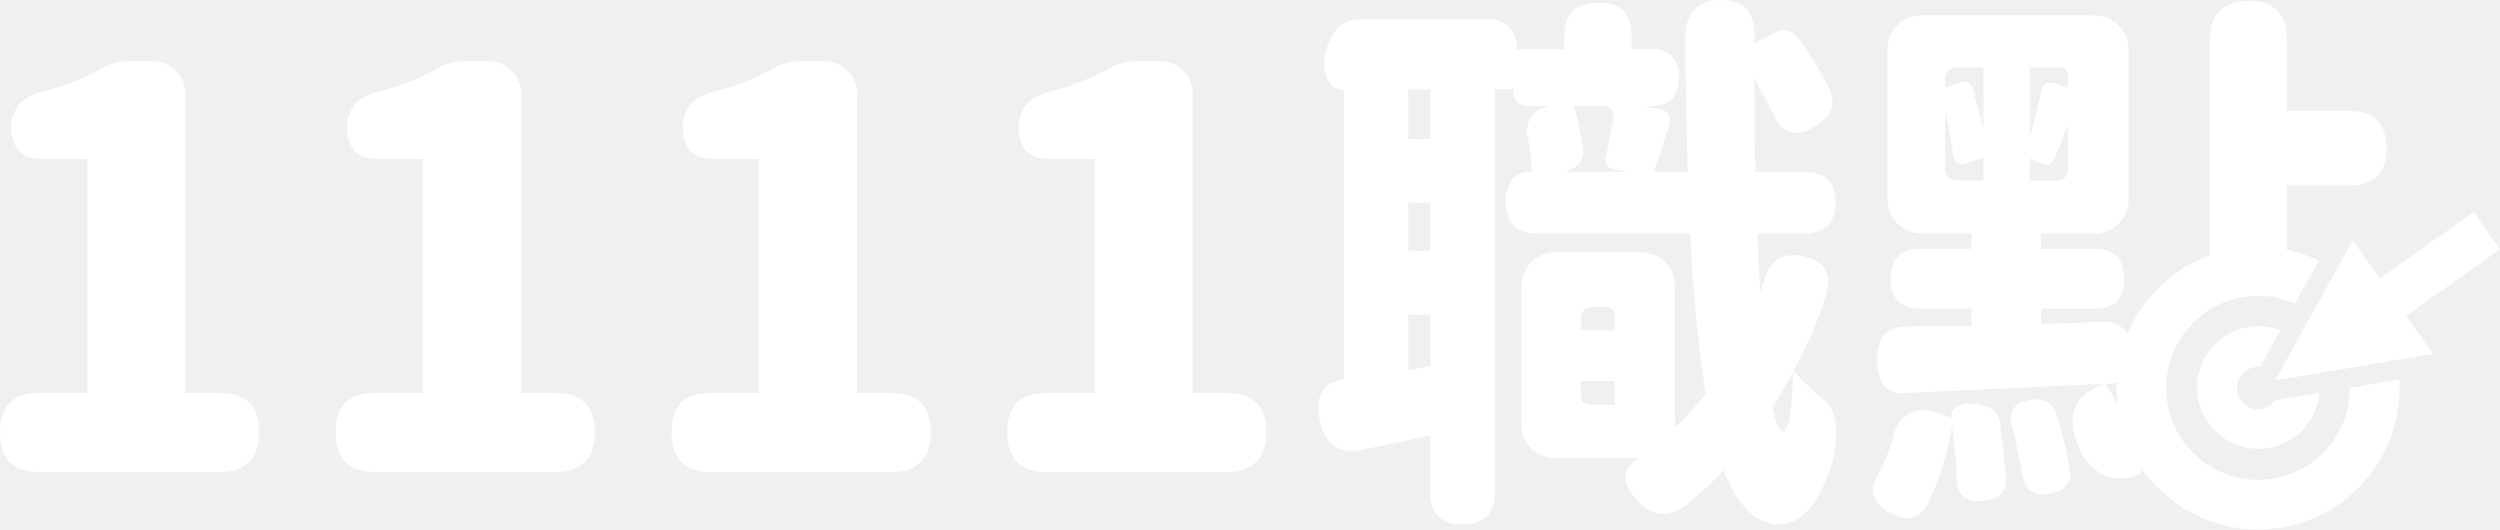
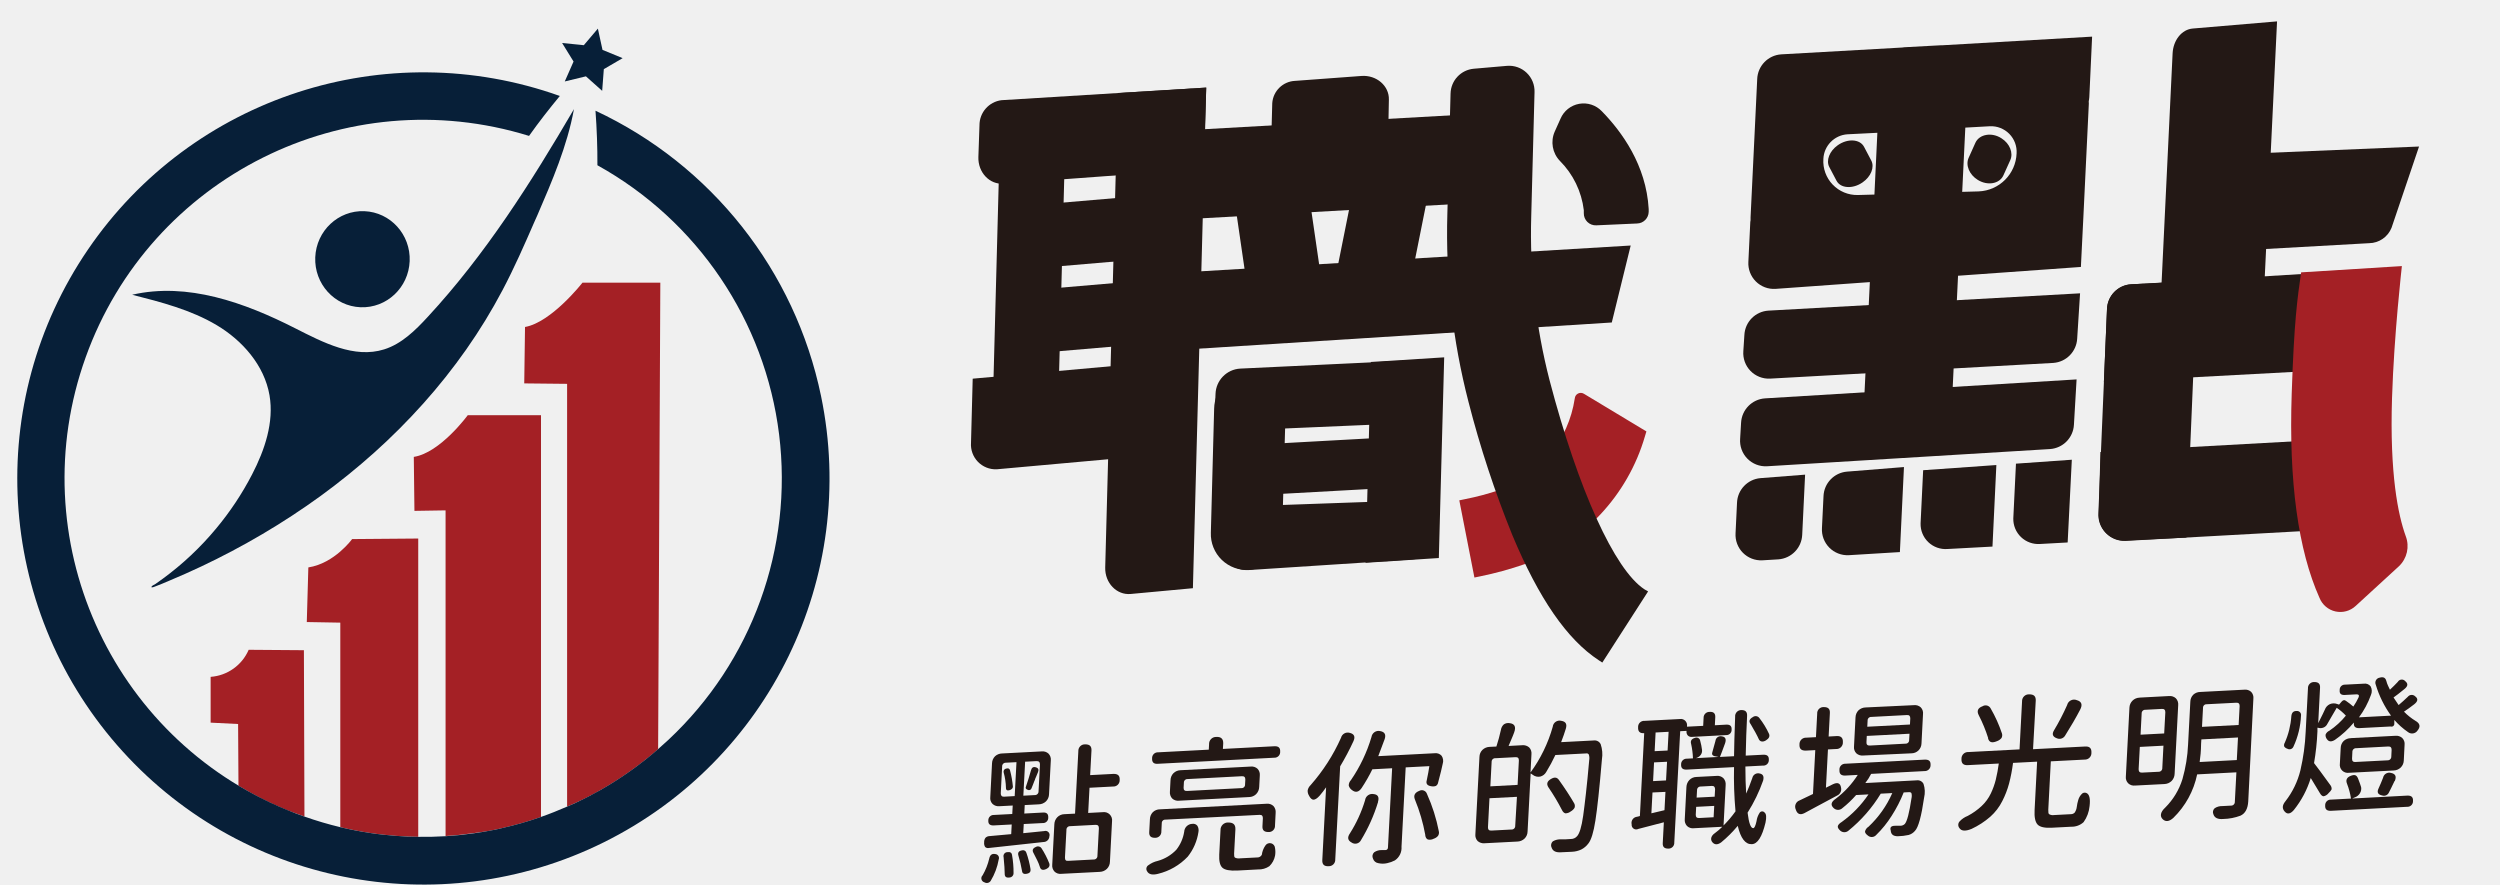
- <svg xmlns="http://www.w3.org/2000/svg" id="圖層_1" data-name="圖層 1" viewBox="0 0 326.15 69.08">
+ <svg xmlns="http://www.w3.org/2000/svg" id="圖層_1" data-name="圖層 1" viewBox="0 0 545.98 193.19">
  <defs>
-     <style>.cls-1{fill:#fff;}</style>
+     <style>.cls-1{fill:#231815;}.cls-2{fill:#a42025;}.cls-3{fill:#071f38;}</style>
  </defs>
-   <path class="cls-1" d="M28.62,61.59H5.2q-5.2,0-5.2-5.2t5.2-5.13h6.19V20.74H5.48c-2.67,0-4-1.4-4-4.22a4.36,4.36,0,0,1,1.09-2.95A4.93,4.93,0,0,1,5.41,12a33.91,33.91,0,0,0,7.74-3A6.38,6.38,0,0,1,16.59,8h3.1a4.23,4.23,0,0,1,4.5,4.5V51.26h4.43q5.21,0,5.2,5.13T28.62,61.59Z" />
-   <path class="cls-1" d="M72.42,61.59H49q-5.2,0-5.21-5.2T49,51.26H55.2V20.74H49.29c-2.67,0-4-1.4-4-4.22a4.36,4.36,0,0,1,1.09-2.95A5,5,0,0,1,49.22,12a34,34,0,0,0,7.73-3A6.44,6.44,0,0,1,60.4,8h3.09a4.23,4.23,0,0,1,4.5,4.5V51.26h4.43q5.2,0,5.2,5.13T72.42,61.59Z" />
-   <path class="cls-1" d="M116.23,61.59H92.81q-5.2,0-5.2-5.2t5.2-5.13H99V20.74H93.09c-2.67,0-4-1.4-4-4.22a4.36,4.36,0,0,1,1.09-2.95A4.93,4.93,0,0,1,93,12a33.91,33.91,0,0,0,7.74-3A6.38,6.38,0,0,1,104.2,8h3.1a4.23,4.23,0,0,1,4.5,4.5V51.26h4.43c3.46,0,5.2,1.71,5.2,5.13S119.69,61.59,116.23,61.59Z" />
-   <path class="cls-1" d="M160,61.59H136.62q-5.2,0-5.21-5.2t5.21-5.13h6.18V20.74h-5.9c-2.67,0-4-1.4-4-4.22A4.36,4.36,0,0,1,134,13.57,5,5,0,0,1,136.83,12a34,34,0,0,0,7.73-3A6.42,6.42,0,0,1,148,8h3.09a4.23,4.23,0,0,1,4.5,4.5V51.26H160q5.21,0,5.2,5.13T160,61.59Z" />
-   <path class="cls-1" d="M177.4,2.53h16.87a3.47,3.47,0,0,1,2.61,1,3.67,3.67,0,0,1,1,2.64V6.4h6.19V4.71c0-2.9,1.47-4.36,4.43-4.36s4.36,1.46,4.36,4.36V6.4h2.46q3.72,0,3.72,3.72t-3.72,3.73h-.85l2.18.42a1.47,1.47,0,0,1,1.09.71,1.87,1.87,0,0,1,0,1.47l-1,3.06c-.45,1.34-.76,2.31-1,2.92h4.43q-.28-11-.28-17.51A5.11,5.11,0,0,1,221,1.3,4.22,4.22,0,0,1,224.37,0q4.63,0,4.5,4.64v1l2.46-1.26a2.43,2.43,0,0,1,3.37.7,48.46,48.46,0,0,1,4,6.61c.85,2,.21,3.56-1.9,4.78q-3.87,2.32-5.41-1.61l-2.53-4.64q0,4.5.14,12.23h6.54q3.93,0,3.93,3.94t-3.93,4.08h-6.26q.06,2.88.35,7.59c.24-.61.42-1.15.56-1.62.75-2.58,2.46-3.58,5.14-3s3.72,2.32,2.88,5.13A54.81,54.81,0,0,1,234,48.38a32.65,32.65,0,0,0,4,3.86q2.46,1.83,1,8.3-2.6,7.88-6.89,7.87-4.57-.06-7.24-7.1A41.33,41.33,0,0,1,220,65.88q-3.66,2.75-6.75-1c-1.74-2-1.57-3.7.49-5.06l.07-.07H203.13a4.37,4.37,0,0,1-4.64-4.64V37.62a4.66,4.66,0,0,1,1.27-3.41,4.47,4.47,0,0,1,3.37-1.3h10.76a4.5,4.5,0,0,1,3.38,1.3,4.69,4.69,0,0,1,1.26,3.41V55.83a59.62,59.62,0,0,0,4-4.43,180.85,180.85,0,0,1-2-20.95H200.39c-2.63,0-3.94-1.46-3.94-4.36a4,4,0,0,1,.85-2.68,3.07,3.07,0,0,1,2.46-1h.14c-.1-1.27-.28-2.74-.56-4.43a3.31,3.31,0,0,1,.35-2.64,3.49,3.49,0,0,1,2.25-1.44l.21-.07h-2.67a1.74,1.74,0,0,1-2-2v-.21h-2.46V64.2q0,4.22-4.22,4.21t-4.22-4.21V56.81l-4.18.88-4.75,1c-3.09.61-5-.82-5.56-4.29q-.69-4.35,3.1-4.85h.14V11.67h-.14a2,2,0,0,1-1.76-.91,3.87,3.87,0,0,1-.63-2.25A7.37,7.37,0,0,1,174,4.29,3.86,3.86,0,0,1,177.4,2.53Zm6.33,9.14v6.47h2.88V11.67Zm0,14.77V32.7h2.88V26.44Zm0,14.62v7.25l2.88-.57V41.06ZM210,17.86c.05-.19.13-.52.25-1s.2-.85.25-1.13a4.52,4.52,0,0,0,0-.91.9.9,0,0,0-.42-.74,2,2,0,0,0-1.09-.25h-3.66a34.21,34.21,0,0,1,1.2,5.7c.14,1.36-.63,2.32-2.32,2.88h8l-1.68-.35a1.19,1.19,0,0,1-.88-.53,1.21,1.21,0,0,1-.18-1A20.74,20.74,0,0,0,210,17.86ZM206.23,43.1h4.43V41.27c0-.84-.45-1.26-1.34-1.26H208c-1.17,0-1.75.56-1.75,1.69Zm4.43,6.61h-4.43v1.83c0,.84.44,1.27,1.33,1.27h3.1Zm21.93,6.61q1.13,0,1.34-7.73-.21.42-2.67,4.57C231.68,55.27,232.13,56.32,232.59,56.32Z" />
-   <path class="cls-1" d="M279.34,59.59s0,0,0,0" />
-   <path class="cls-1" d="M268.38,54.28q-.7-2.53-3.51-2.11-3.24.49-2.32,3.66.7,2.67,1.26,6t3.8,2.53a3.69,3.69,0,0,0,2-1.06A2.83,2.83,0,0,0,270,61.1,53,53,0,0,0,268.38,54.28Z" />
-   <path class="cls-1" d="M259.31,53.12a5.69,5.69,0,0,0-3-.39,2.26,2.26,0,0,0-1.27.57,1.19,1.19,0,0,0-.49,1.05v.14l-2.11-.7a4.21,4.21,0,0,0-3.48.21A4.36,4.36,0,0,0,247,57a27.24,27.24,0,0,1-1.9,4.78c-1.41,2.21-.82,4,1.76,5.28,1.87.93,3.37.61,4.5-1a37.7,37.7,0,0,0,3.3-10.61q.57,4.64.64,7,0,3.3,3.51,2.88a3.59,3.59,0,0,0,2.25-.84,2.77,2.77,0,0,0,.63-2.18q-.06-1.12-.77-7.1A2.49,2.49,0,0,0,259.31,53.12Z" />
-   <path class="cls-1" d="M298.34,24.19h8.22q4.79,0,4.78-4.85t-4.78-4.86h-8.22V5.06q0-4.92-5-4.92c-3.32,0-5,1.64-5,4.92V34h10Z" />
-   <path class="cls-1" d="M274.71,50.13h.14c2.16-.14,3.28-1.38,3.38-3.72a4.55,4.55,0,0,0-1-3.34A3.74,3.74,0,0,0,274.15,42c-.89,0-2.21.09-3.94.14s-3,.09-3.94.14v-2h7q3.85,0,3.86-3.87c0-2.62-1.29-3.94-3.86-3.94h-7v-2H273a4.48,4.48,0,0,0,4.71-4.72v-19a4.6,4.6,0,0,0-1.3-3.41A4.58,4.58,0,0,0,273,2H250.88a4.48,4.48,0,0,0-3.38,1.3,4.7,4.7,0,0,0-1.27,3.41V25.73a4.68,4.68,0,0,0,1.27,3.41,4.49,4.49,0,0,0,3.38,1.31h6.32v2h-6.68c-2.57,0-3.86,1.32-3.86,3.94s1.29,3.87,3.86,3.87h6.68v2.25l-4.29,0c-1.87,0-3.28.06-4.21.11-2.63,0-3.9,1.52-3.8,4.43a5.51,5.51,0,0,0,.88,3.27,3.38,3.38,0,0,0,2.92.95l25.87-1.2-.14.07c-3.84,1.36-4.95,4-3.3,8a7,7,0,0,0,3.3,3.83,5.6,5.6,0,0,0,4.88-.23l0-2.23A41.06,41.06,0,0,0,274.71,50.13ZM264.8,8.79h3.93c.71,0,1.06.38,1.06,1.12v1.55l-1.62-.56c-1.08-.33-1.69,0-1.83.91-.61,2.67-1.12,4.67-1.54,6Zm-6.05,14.76h-3.23c-1.18,0-1.76-.56-1.76-1.68V14.48c.51,2.4.87,4.27,1.05,5.63.1,1.17.71,1.57,1.83,1.19l2.11-.77Zm0-6.6c-.14-.61-.38-1.52-.7-2.71s-.54-2.05-.64-2.57a1.18,1.18,0,0,0-1.75-.84l-1.9.56v-.84a1.55,1.55,0,0,1,1.76-1.76h3.23Zm6.05,3.72,1.61.71a1.1,1.1,0,0,0,1.55-.64,19.34,19.34,0,0,0,1-2.39q.6-1.62.81-2v5.56a1.49,1.49,0,0,1-1.69,1.68h-3.3Z" />
-   <path class="cls-1" d="M306.59,50.6v0a12,12,0,1,1-12-12,11.87,11.87,0,0,1,4.81,1L302.54,34a18.22,18.22,0,0,0-7.94-1.82h0a18.45,18.45,0,1,0,18.45,18.45c0-.37,0-.74-.05-1.1Z" />
-   <path class="cls-1" d="M296.84,52.23a2.76,2.76,0,1,1-2.24-4.36,2.13,2.13,0,0,1,.25,0l2.64-4.77a7.94,7.94,0,0,0-2.89-.55,8,8,0,1,0,8,8.68Z" />
-   <polygon class="cls-1" points="306.94 31.35 310.47 36.34 322.71 27.68 326.14 32.53 313.9 41.19 317.43 46.18 296.82 49.63 306.94 31.35" />
+   <path class="cls-1" d="M218.11,187.71a13.51,13.51,0,0,1-1.75,4.66,1,1,0,0,1-1.37.32.91.91,0,0,1-.39-1.54,13.46,13.46,0,0,0,1.45-3.68c.17-.78.61-1.1,1.34-.95A.87.87,0,0,1,218.11,187.71Zm.74-23.16,8.64-.45a1.89,1.89,0,0,1,1.49.48,1.83,1.83,0,0,1,.51,1.48l-.39,7.41a2.25,2.25,0,0,1-.66,1.54,2.36,2.36,0,0,1-1.56.65l-3.09.16-.09,1.85,4.12-.22q1.17-.06,1.11,1.11a1.14,1.14,0,0,1-1.23,1.19l-4.12.21-.11,2,2.23-.22,2.35-.24a.9.9,0,0,1,1.13,1.14,1.29,1.29,0,0,1-1.29,1.25L216,185.19a.94.94,0,0,1-.85-.21,1.54,1.54,0,0,1-.22-1,1.57,1.57,0,0,1,.28-1,1.26,1.26,0,0,1,.89-.38c1.27-.13,2.84-.27,4.74-.43l.11-2.11-4,.21c-.78,0-1.15-.32-1.11-1.07a1.16,1.16,0,0,1,1.23-1.22l4-.21.1-1.85-2.9.15a1.92,1.92,0,0,1-1.5-.49,1.78,1.78,0,0,1-.5-1.48l.38-7.41a2.26,2.26,0,0,1,.67-1.54A2.33,2.33,0,0,1,218.85,164.55Zm2.75,9.31.39-7.41-2.33.12a.78.78,0,0,0-.8.83l-.3,5.84c0,.52.21.77.71.75Zm-1.91-1.81a13.59,13.59,0,0,0-.49-3.32.68.68,0,0,1,.55-.88c.45-.13.72,0,.83.37a22.17,22.17,0,0,1,.63,3.57c0,.33-.21.58-.64.75C220,172.74,219.68,172.58,219.69,172.05Zm-.27,18.78c0-.77-.08-2-.24-3.62a.87.87,0,0,1,.84-1.11c.59-.09.93.12,1,.64a21.1,21.1,0,0,1,.33,3.9.93.93,0,0,1-.9,1C219.76,191.74,219.41,191.48,219.42,190.83Zm3.78-.63a27.63,27.63,0,0,0-.77-3.28q-.33-1,.72-1.2a.77.77,0,0,1,1,.51,20.27,20.27,0,0,1,.91,3.59c.08.53-.18.88-.78,1S223.27,190.82,223.2,190.2Zm.68-23.85-.39,7.42,2.49-.13a.79.79,0,0,0,.83-.83l.31-5.84c0-.53-.23-.77-.75-.75Zm2.08,4.06c-.07.21-.19.52-.35.91s-.27.68-.34.85a.58.58,0,0,1-.83.32c-.41-.14-.54-.39-.37-.73.39-1.15.76-2.32,1.09-3.53.16-.62.52-.83,1.08-.65s.66.52.44,1.07c-.07.19-.19.48-.36.88S226,170.22,226,170.41Zm.56,17.48c-.47-.95-.74-1.48-.8-1.58-.36-.61-.19-1.06.52-1.35a.91.91,0,0,1,1.21.28,18.73,18.73,0,0,1,1.71,3.33c.16.53-.07.94-.67,1.22-.75.34-1.21.18-1.39-.46A9.19,9.19,0,0,0,226.52,187.89Zm13.66,2.52-8.41.43a1.8,1.8,0,0,1-1.48-.5,1.89,1.89,0,0,1-.49-1.49l.46-8.83a2.33,2.33,0,0,1,.65-1.55,2.21,2.21,0,0,1,1.54-.66l2.33-.12.72-13.64a1.42,1.42,0,0,1,1.52-1.49c.95,0,1.39.4,1.35,1.34l-.29,5.38,5.14-.27c.92,0,1.36.38,1.31,1.31a1.37,1.37,0,0,1-1.46,1.45l-5.13.27-.29,5.5,3.21-.17a1.77,1.77,0,0,1,2,2l-.46,8.83a2.23,2.23,0,0,1-.66,1.55A2.33,2.33,0,0,1,240.18,190.41ZM233.3,188l5.54-.29a.78.78,0,0,0,.83-.83l.32-6c0-.52-.23-.77-.75-.74l-5.54.29a.77.77,0,0,0-.8.82l-.32,6C232.56,187.82,232.79,188.07,233.3,188Z" />
+   <path class="cls-1" d="M278.28,165.48l-25.48,1.33c-.84.05-1.24-.35-1.19-1.19a1.25,1.25,0,0,1,1.32-1.32l11.06-.58.06-1.16a1.53,1.53,0,0,1,1.62-1.62c1-.05,1.52.43,1.47,1.46l-.07,1.16,11.34-.59c.82,0,1.21.35,1.17,1.19A1.24,1.24,0,0,1,278.28,165.48Zm-18.88,21.6a13.2,13.2,0,0,1-6.51,3.76c-1.19.31-2,.13-2.36-.54a.94.94,0,0,1,.29-1.36,5.3,5.3,0,0,1,2-.92,8.86,8.86,0,0,0,4.08-2.44,8.47,8.47,0,0,0,1.72-3.94,1.82,1.82,0,0,1,1.79-1.72,1.14,1.14,0,0,1,1.1.44,1.92,1.92,0,0,1,.22,1.34A11.3,11.3,0,0,1,259.4,187.08Zm-6.08-10.33,23.31-1.22a1.86,1.86,0,0,1,1.48.5,1.91,1.91,0,0,1,.48,1.5l-.14,2.76a1.34,1.34,0,0,1-1.43,1.42c-.92,0-1.36-.37-1.31-1.28l.09-1.75c0-.51-.21-.74-.71-.72L254.52,179a.75.75,0,0,0-.8.79l-.09,1.79a1.32,1.32,0,0,1-1.4,1.39c-.88,0-1.3-.37-1.25-1.25l.15-2.8a2.3,2.3,0,0,1,.64-1.55A2.23,2.23,0,0,1,253.32,176.75Zm19.49-2.68-15.34.8a1.85,1.85,0,0,1-1.49-.5,1.93,1.93,0,0,1-.48-1.49l.13-2.49a2.26,2.26,0,0,1,.64-1.53,2.29,2.29,0,0,1,1.54-.65l15.34-.8a1.87,1.87,0,0,1,1.49.49,1.84,1.84,0,0,1,.49,1.47l-.13,2.49a2.33,2.33,0,0,1-.65,1.55A2.21,2.21,0,0,1,272.81,174.07Zm-13.57-1.33,11.85-.62a.75.75,0,0,0,.82-.79l.06-1.07c0-.52-.22-.77-.75-.74l-11.84.62a.77.77,0,0,0-.83.82l-.06,1.07C258.47,172.53,258.72,172.77,259.24,172.74Zm15.5,17.14-4.5.24c-1.64.08-2.73-.12-3.27-.61s-.77-1.46-.7-2.88l.28-5.31a1.61,1.61,0,0,1,1.72-1.69c1.07,0,1.58.45,1.53,1.52l-.28,5.28c0,.46,0,.75.21.88a2,2,0,0,0,1.15.14l3.69-.19a1.07,1.07,0,0,0,1-.58,4.54,4.54,0,0,1,.76-2,1.15,1.15,0,0,1,2.13.55,4.89,4.89,0,0,1,0,1.66,4.31,4.31,0,0,1-1.24,2.28A4.1,4.1,0,0,1,274.74,189.88Z" />
+   <path class="cls-1" d="M292.68,167.36l-1.07,20.33a1.4,1.4,0,0,1-1.49,1.48c-.94.05-1.39-.39-1.34-1.34l.83-15.89a22.11,22.11,0,0,1-1.41,1.83c-.52.59-1,.88-1.34.88s-.71-.31-1-.92a1.88,1.88,0,0,1-.27-1.16,2.19,2.19,0,0,1,.64-1.11,40.7,40.7,0,0,0,6.64-10.34,1.51,1.51,0,0,1,1.91-1.07q1.46.36.81,1.8A56.6,56.6,0,0,1,292.68,167.36Zm8.28-2.22,12.35-.64a1.71,1.71,0,0,1,1.53.56,2,2,0,0,1,.24,1.73c-.18.9-.51,2.27-1,4.09a1.06,1.06,0,0,1-.49.76,1.78,1.78,0,0,1-1,.07c-.88-.12-1.22-.55-1-1.29.25-1.17.44-2.2.57-3.1l-5.17.27-.91,17.31a3.31,3.31,0,0,1-1.44,3,6.63,6.63,0,0,1-1.7.61,4.3,4.3,0,0,1-1.92,0,1.42,1.42,0,0,1-1.17-1,1.17,1.17,0,0,1,.26-1.38,2.79,2.79,0,0,1,1.69-.48,4,4,0,0,0,.44,0l.29,0a.54.54,0,0,0,.59-.56l.91-17.31-4.32.23a36.05,36.05,0,0,1-2.35,4.1c-.63.91-1.34,1.05-2.12.42a1.71,1.71,0,0,1-.69-1,1.74,1.74,0,0,1,.49-1.17,33.4,33.4,0,0,0,4.48-9.41,1.56,1.56,0,0,1,1.89-1.29c1,.18,1.31.76,1,1.73C302.14,162.16,301.66,163.41,301,165.14Zm0,10a36.43,36.43,0,0,1-3.73,8.34,1.39,1.39,0,0,1-2.07.51c-.84-.46-.95-1.13-.34-2a29.48,29.48,0,0,0,3.3-7.22,1.57,1.57,0,0,1,1.87-1.35C300.92,173.51,301.25,174.09,300.94,175.11Zm10.31,7.2a38.37,38.37,0,0,0-2.27-7.75c-.35-.88,0-1.5.95-1.87a1.17,1.17,0,0,1,1.69.67,37.14,37.14,0,0,1,2.59,8.16,1.27,1.27,0,0,1-.18,1,2,2,0,0,1-.94.62,1.77,1.77,0,0,1-1.28.17C311.49,183.18,311.3,182.85,311.25,182.31Z" />
+   <path class="cls-1" d="M340.94,162.08l7.15-.37a1.45,1.45,0,0,1,1.49.83,6.82,6.82,0,0,1,.27,3.28q-.81,9.52-1.43,13.4c-.4,2.58-.92,4.24-1.54,5a4.44,4.44,0,0,1-1.55,1.31,5.29,5.29,0,0,1-2,.49c-.72.05-1.6.09-2.63.12s-1.64-.35-1.86-1.09a1.11,1.11,0,0,1,.34-1.34,3.18,3.18,0,0,1,1.77-.4c.61,0,1.31,0,2.11-.08a1.76,1.76,0,0,0,1.35-.6c.51-.53,1-2,1.34-4.46s.83-6.5,1.32-12.16a2.64,2.64,0,0,0-.07-1.19.5.5,0,0,0-.55-.28l-6.77.35a37,37,0,0,1-2,3.71,2.08,2.08,0,0,1-1.3,1,2,2,0,0,1-1.62-.37,1.4,1.4,0,0,0-.22-.16l-.26-.16-.67,12.69a2.21,2.21,0,0,1-.66,1.54,2.36,2.36,0,0,1-1.56.65l-7.18.37a2,2,0,0,1-1.5-.48,1.86,1.86,0,0,1-.5-1.48l.89-16.9a2.21,2.21,0,0,1,.66-1.54,2.36,2.36,0,0,1,1.55-.65l1.49-.07a37.68,37.68,0,0,0,1-3.69,1.93,1.93,0,0,1,.64-1.16,1.71,1.71,0,0,1,1.25-.26c1.11.13,1.43.8,1,2-.15.4-.37,1-.67,1.66l-.56,1.32,3-.16a2,2,0,0,1,1.5.48,1.86,1.86,0,0,1,.5,1.48l-.21,4a31.44,31.44,0,0,0,4.86-10,1.49,1.49,0,0,1,1.86-1.29c1,.16,1.28.72,1,1.7S341.37,160.91,340.94,162.08Zm-15.46,9.65,5.95-.32.28-5.34c0-.5-.22-.74-.75-.71l-4.37.23a.76.76,0,0,0-.83.79Zm5.81,2.29-6,.31-.33,6.35c0,.5.22.74.75.71l4.38-.23a.76.76,0,0,0,.82-.79Zm9.81,2.84a46.61,46.61,0,0,0-2.94-4.92c-.47-.73-.28-1.33.56-1.82s1.34-.34,1.75.23c1.35,1.89,2.45,3.59,3.32,5.09a1.18,1.18,0,0,1,.07,1,2.27,2.27,0,0,1-.82.77,1.9,1.9,0,0,1-1.16.42C341.57,177.55,341.31,177.31,341.1,176.86Z" />
+   <path class="cls-1" d="M359.16,157.43l7.69-.4a1.37,1.37,0,0,1,1.58,1.58v.09l3.53-.18.09-1.73a1.27,1.27,0,0,1,1.36-1.32c.84-.05,1.24.35,1.19,1.19l-.09,1.73,2.59-.14c.75,0,1.11.32,1.07,1.07a1.14,1.14,0,0,1-1.19,1.22l-7.44.39a1.13,1.13,0,0,1-.92-.29,1.17,1.17,0,0,1-.3-.93v-.09l-1.38.07L365.65,184a1.25,1.25,0,0,1-1.32,1.33c-.84,0-1.24-.36-1.2-1.19l.24-4.56c-3.06.81-4.91,1.29-5.57,1.45a1,1,0,0,1-1.46-1,1.35,1.35,0,0,1,1.19-1.66c.15,0,.35-.1.61-.16l.94-18.09H359c-.88.05-1.3-.38-1.25-1.28A1.31,1.31,0,0,1,359.16,157.43Zm2.41,2.54-.21,4.08,2.83-.14.22-4.09Zm-.34,6.53-.21,4.09,2.83-.15.22-4.08Zm-.34,6.57-.24,4.55,2.86-.68.21-4Zm17.81-5.54-10.42.55c-.8,0-1.18-.34-1.14-1.13a1.2,1.2,0,0,1,1.26-1.26l1.33-.07a17.49,17.49,0,0,0-.4-3.14c-.2-.68.08-1.12.82-1.33a.83.83,0,0,1,1.16.63,13.72,13.72,0,0,1,.4,2,1.54,1.54,0,0,1-.31,1.12,2,2,0,0,1-1.07.68l-.1,0,5.1-.27-.9-.17c-.45-.13-.62-.39-.49-.79.36-1.23.59-2.08.7-2.54a1.14,1.14,0,0,1,1.4-1c.79.11,1,.61.71,1.5-.57,1.55-.94,2.56-1.13,3l3.08-.16c0-1.94.12-4.82.24-8.62a1.34,1.34,0,0,1,1.39-1.46c.86,0,1.27.39,1.22,1.29q-.21,4.11-.3,8.66l3.91-.2c.8,0,1.18.33,1.14,1.13A1.19,1.19,0,0,1,385,167.2l-3.82.2q0,3.36.17,5.91c.42-.92.87-2.05,1.34-3.39a1.29,1.29,0,0,1,1.59-1c.79.15,1,.67.77,1.56a34.66,34.66,0,0,1-3.39,7c.28,2.29.69,3.41,1.24,3.38.25,0,.49-.51.71-1.51a4.31,4.31,0,0,1,.64-1.78.67.67,0,0,1,1.12-.12c.38.31.45,1,.2,2.21-.75,3.11-1.74,4.67-3,4.7q-2.1.08-3.06-4a26.7,26.7,0,0,1-3.61,3.6c-.78.57-1.42.56-1.91,0s-.4-1.36.51-2a13.76,13.76,0,0,0,1.64-1.4l-6.23.32a1.81,1.81,0,0,1-1.49-.5,1.89,1.89,0,0,1-.48-1.49l.36-7a2.36,2.36,0,0,1,.65-1.55,2.21,2.21,0,0,1,1.54-.66l4.41-.23a1.82,1.82,0,0,1,1.48.5,1.92,1.92,0,0,1,.49,1.5l-.46,8.82a23.17,23.17,0,0,0,2.61-3.08A85.64,85.64,0,0,1,378.7,167.53Zm-8.17,6.66,3.94-.2.09-1.6q0-.79-.72-.75l-2.39.13a.77.77,0,0,0-.83.82Zm3.84,1.81-3.94.21-.09,1.72c0,.51.22.74.75.72l3.15-.17Zm8.95-16.13c-.08-.12-.18-.3-.31-.53a7.32,7.32,0,0,0-.36-.64c-.11-.2-.22-.37-.31-.54-.47-.6-.32-1.12.46-1.55a1,1,0,0,1,1.43.2,17.16,17.16,0,0,1,2.11,3.46c.22.54,0,1-.67,1.42s-1.34.34-1.61-.36C384,161.13,383.72,160.64,383.32,159.87Z" />
+   <path class="cls-1" d="M395.94,173.4l.5-9.58-2.11.11c-.95,0-1.39-.4-1.34-1.34a1.41,1.41,0,0,1,1.49-1.49l2.11-.11.27-5.12a1.36,1.36,0,0,1,1.45-1.45c.93,0,1.37.38,1.32,1.31l-.27,5.12,1.76-.1c.95-.05,1.4.4,1.35,1.34a1.41,1.41,0,0,1-1.49,1.49l-1.77.09-.44,8.36,1.55-.77c1-.47,1.6-.22,1.75.75a1.52,1.52,0,0,1-.87,1.74L398.87,175l-2.65,1.42-2.13,1.15c-.95.49-1.59.23-1.91-.78a1.46,1.46,0,0,1,.86-2C393.21,174.7,394.18,174.24,395.94,173.4Zm7.07-6.61,17.42-.9c.83,0,1.23.34,1.19,1.15a1.27,1.27,0,0,1-1.33,1.36l-11.65.61a12.58,12.58,0,0,1-1.27,2l11.22-.59a1.43,1.43,0,0,1,1.49.77,5.43,5.43,0,0,1,.13,3c-.59,4.08-1.25,6.51-2,7.27a2.79,2.79,0,0,1-1.38.89,12.48,12.48,0,0,1-2.36.28c-.94,0-1.46-.36-1.54-1.17v0a.09.09,0,0,1,0-.06c-.25-.72.09-1.07,1-1.06.3,0,.65,0,1.07,0a1.37,1.37,0,0,0,1-.4q.74-.85,1.45-5.59a2.31,2.31,0,0,0,0-1.1c-.08-.18-.26-.26-.53-.25l-1.17.06a29.34,29.34,0,0,1-2.62,5.1,22.67,22.67,0,0,1-3.4,4.21,1.28,1.28,0,0,1-1.79.12c-.45-.33-.66-.64-.63-.94a1.73,1.73,0,0,1,.76-1,22.43,22.43,0,0,0,5.19-7.35l-2.52.13a31.23,31.23,0,0,1-7.05,8.08,1.35,1.35,0,0,1-1.79,0c-.42-.38-.6-.71-.53-1s.36-.6.88-.92a23.66,23.66,0,0,0,5.81-6l-2.7.14a22.6,22.6,0,0,1-3,2.86,1.37,1.37,0,0,1-1.89,0c-.74-.67-.59-1.36.45-2.06a19.85,19.85,0,0,0,4.8-5.2l-2.8.15c-.84,0-1.24-.36-1.2-1.22A1.25,1.25,0,0,1,403,166.79Zm4.44-12.29L418,154a1.88,1.88,0,0,1,1.49.49,1.8,1.8,0,0,1,.48,1.47l-.33,6.38a2.24,2.24,0,0,1-.65,1.54,2.22,2.22,0,0,1-1.54.64L406.9,165a1.92,1.92,0,0,1-1.5-.49,1.83,1.83,0,0,1-.5-1.48l.33-6.37a2.28,2.28,0,0,1,.66-1.54A2.36,2.36,0,0,1,407.45,154.5Zm.35,4.21,9.32-.48.07-1.32c0-.53-.21-.78-.71-.75l-7.78.41a.77.77,0,0,0-.83.82Zm.57,4.11,7.78-.41a.75.75,0,0,0,.79-.82l.08-1.35-9.33.48-.07,1.35Q407.57,162.87,408.37,162.82Z" />
+   <path class="cls-1" d="M444,163.62l11.4-.59c.95-.05,1.4.39,1.35,1.34a1.43,1.43,0,0,1-1.5,1.52l-7.37.38-.55,10.55c0,.55,0,.89.2,1a1.61,1.61,0,0,0,1.09.18l3.62-.19a1.17,1.17,0,0,0,.85-.34,2.72,2.72,0,0,0,.46-1.23,9.24,9.24,0,0,1,.33-1.55,3,3,0,0,1,.71-1.24.88.88,0,0,1,1.06-.27c.66.28.89,1.23.7,2.85a7.18,7.18,0,0,1-1.31,3.52,3.82,3.82,0,0,1-2.7,1l-4.25.22c-1.55.08-2.59-.15-3.1-.7s-.74-1.61-.65-3.18l.55-10.55-5.26.27a35.94,35.94,0,0,1-.87,4.53,19.52,19.52,0,0,1-1.47,3.8,11.44,11.44,0,0,1-2.63,3.43,17.32,17.32,0,0,1-4.08,2.65c-1.33.55-2.21.5-2.66-.17a1.12,1.12,0,0,1,.06-1.48,4.7,4.7,0,0,1,1.75-1.18,13.91,13.91,0,0,0,3.05-2.17,9.12,9.12,0,0,0,2-2.73,16.05,16.05,0,0,0,1.08-3,34.69,34.69,0,0,0,.66-3.54l-6.77.35c-1,.05-1.43-.41-1.38-1.37a1.43,1.43,0,0,1,1.53-1.49l11.15-.58.55-10.46a1.48,1.48,0,0,1,1.59-1.56c1,0,1.45.42,1.4,1.4Zm-9.8-2.43a31.54,31.54,0,0,0-2.06-5c-.47-.92-.2-1.57.83-1.95a1.25,1.25,0,0,1,1.79.5,29.72,29.72,0,0,1,2.45,5.44,1.28,1.28,0,0,1-.1,1,2.22,2.22,0,0,1-1,.69C435,162.34,434.38,162.12,434.16,161.19ZM454.28,155q-1.36,2.61-3.32,5.72a1.42,1.42,0,0,1-1.72.53c-.95-.33-1.17-.91-.66-1.75a50.82,50.82,0,0,0,2.86-5.51,1.56,1.56,0,0,1,2.13-1.08C454.62,153.21,454.86,153.9,454.28,155Z" />
+   <path class="cls-1" d="M467.28,152.35l6.42-.34a1.92,1.92,0,0,1,1.5.5,1.89,1.89,0,0,1,.5,1.5l-.78,15a2.33,2.33,0,0,1-.67,1.56,2.37,2.37,0,0,1-1.56.66l-6.42.33a1.85,1.85,0,0,1-1.5-.5,1.83,1.83,0,0,1-.5-1.49l.78-15a2.27,2.27,0,0,1,2.23-2.21Zm.2,8.1,5.16-.27.25-4.62c0-.52-.23-.77-.75-.74l-3.59.19a.77.77,0,0,0-.83.82Zm5,2.4-5.16.27-.26,4.87c0,.52.23.77.75.74l3.59-.18a.79.79,0,0,0,.83-.83Zm8-11.73,9.67-.5a1.88,1.88,0,0,1,1.49.48,1.85,1.85,0,0,1,.48,1.48L491,175c-.09,1.59-.64,2.64-1.68,3.13a11.36,11.36,0,0,1-3.77.73c-1.18.1-1.9-.23-2.15-1a1.13,1.13,0,0,1,.28-1.36,2.92,2.92,0,0,1,1.7-.46l1.86-.1a.8.8,0,0,0,.83-.83l.34-6.44-8.57.45a18.49,18.49,0,0,1-5.21,9.51c-.9.8-1.67.9-2.31.28s-.55-1.55.57-2.56a15.11,15.11,0,0,0,3.74-6.2,32.82,32.82,0,0,0,1.23-7.57l.49-9.33a2.21,2.21,0,0,1,.64-1.53A2.24,2.24,0,0,1,480.53,151.12Zm-.14,15.3,8.16-.43.26-4.93-8,.42-.06,1C480.68,164,480.56,165.28,480.39,166.42Zm.56-7.68,8-.41.22-4.15c0-.5-.23-.74-.75-.71l-6.43.33a.76.76,0,0,0-.82.8Z" />
+   <path class="cls-1" d="M502.52,156.3a17.86,17.86,0,0,1-1.65,6.76.93.93,0,0,1-1.34.45,1.2,1.2,0,0,1-.68-.49,1,1,0,0,1,.12-.8,17.17,17.17,0,0,0,1.44-5.81c.08-.8.48-1.17,1.18-1.13A.86.86,0,0,1,502.52,156.3Zm19.57,2.36-6.9.36c-.8,0-1.18-.33-1.13-1.13v-.09a21,21,0,0,1-4.13,3.78c-.77.48-1.36.43-1.75-.16a1.32,1.32,0,0,1-.29-1,1.61,1.61,0,0,1,.83-.84,16.51,16.51,0,0,0,3.6-3.29,11.5,11.5,0,0,0-2-1.71c-.27.49-.67,1.17-1.17,2s-.84,1.45-1,1.73a1.57,1.57,0,0,1-.82.62,1.68,1.68,0,0,1-1.1,0l-.12,0,0,.79a54.56,54.56,0,0,1-.74,6.93q.7.87,3.63,4.91a1.26,1.26,0,0,1,.2.84,2.83,2.83,0,0,1-.63.78,1.91,1.91,0,0,1-1.09.72c-.28,0-.56-.21-.83-.68s-.91-1.53-2-3.31a20.9,20.9,0,0,1-3.7,7c-.74.85-1.41,1-2,.32s-.53-1.39.18-2.26a17.88,17.88,0,0,0,3.26-6.74,45.69,45.69,0,0,0,1.15-8.41l.5-9.48a1.31,1.31,0,0,1,1.39-1.39c.88,0,1.3.37,1.25,1.25l-.4,7.73c.84-1.66,1.32-2.63,1.44-2.93a2.11,2.11,0,0,1,1.12-1.23,2.18,2.18,0,0,1,1.65,0l.34.11.57-.66c.31-.35.61-.41.92-.17a16.14,16.14,0,0,1,1.63,1.26,14.56,14.56,0,0,0,1.14-2c.21-.47,0-.69-.47-.67l-2.65.14c-.73,0-1.08-.32-1-1.07a1.11,1.11,0,0,1,1.16-1.19l4.1-.21a1.56,1.56,0,0,1,1.5.59,2.15,2.15,0,0,1,.06,1.89,19,19,0,0,1-2.61,4.87l7-.37a22.64,22.64,0,0,1-3.33-6.75,1.11,1.11,0,0,1,.87-1.55c.77-.22,1.25,0,1.44.74s.48,1.25.78,1.9c.59-.55,1.17-1.12,1.72-1.71a1,1,0,0,1,1.64-.15c.64.53.58,1.09-.18,1.7-1.09.89-1.89,1.51-2.39,1.85.54.82.91,1.38,1.11,1.66q1-.84,2-1.8a1.08,1.08,0,0,1,1.61-.11c.68.51.62,1.08-.19,1.73s-1.62,1.19-2.25,1.62a12.67,12.67,0,0,0,2.5,2c1,.56,1.17,1.27.45,2.14a1.43,1.43,0,0,1-2.06.33,16.19,16.19,0,0,1-3-2.66l0,.81A.61.61,0,0,1,522.09,158.66Zm3.6,17.54-16.72.88c-.82,0-1.21-.35-1.17-1.16a1.21,1.21,0,0,1,1.29-1.29l4.35-.23a15.59,15.59,0,0,0-.87-3.24c-.33-.82-.05-1.4.85-1.74s1.26-.09,1.54.55c.33.84.56,1.48.69,1.93a1.88,1.88,0,0,1-.25,1.32,2.1,2.1,0,0,1-1.13.92l-.58.25,12.13-.64c.82,0,1.21.35,1.16,1.17A1.21,1.21,0,0,1,525.69,176.2Zm-12.28-15,9.73-.51a1.92,1.92,0,0,1,1.5.49,1.8,1.8,0,0,1,.5,1.48l-.17,3.42a2.26,2.26,0,0,1-.67,1.54,2.33,2.33,0,0,1-1.55.65l-9.74.5a1.75,1.75,0,0,1-2-2l.18-3.42a2.21,2.21,0,0,1,.66-1.54A2.36,2.36,0,0,1,513.41,161.21Zm1,5.21,7-.36a.79.79,0,0,0,.83-.83l.07-1.44c0-.53-.22-.78-.74-.75l-7,.37a.78.78,0,0,0-.83.82l-.07,1.45C513.65,166.2,513.9,166.45,514.43,166.42Zm8.54,4.16c-.57,1.22-1,2.06-1.23,2.51a1.19,1.19,0,0,1-1.48.64c-.91-.18-1.18-.68-.8-1.49s.66-1.52,1-2.37a1.38,1.38,0,0,1,1.75-1.06C523.16,169,523.42,169.58,523,170.58Z" />
+   <path class="cls-1" d="M520.81,115l-56.62,3.13a5.6,5.6,0,0,1-5.83-5.81l.35-13.6,62.61-3.46Z" />
+   <path class="cls-1" d="M398.24,108.33l-.34,7a5.59,5.59,0,0,0,5.85,5.92l11.17-.68.89-18.57-12.45,1A5.6,5.6,0,0,0,398.24,108.33Z" />
+   <path class="cls-1" d="M379.35,109.8l-.32,6.65a5.58,5.58,0,0,0,5.84,5.92l3.51-.21a5.62,5.62,0,0,0,5.21-5.4l.63-13.1-9.75.76A5.61,5.61,0,0,0,379.35,109.8Z" />
+   <path class="cls-1" d="M420,102.69l-.56,11.62a5.46,5.46,0,0,0,5.86,5.59l9.84-.53.85-17.81Z" />
+   <path class="cls-1" d="M452.47,100.4l-12.2.86-.58,11.94a5.47,5.47,0,0,0,5.87,5.6l6-.33Z" />
+   <path class="cls-2" d="M345.92,86a1.31,1.31,0,0,0-2,1h0a25.22,25.22,0,0,1-16.42,20A58.65,58.65,0,0,1,320,109l-1.3.27L322,126.13l1.3-.27a75.47,75.47,0,0,0,9.63-2.64,42.18,42.18,0,0,0,26.33-28l.3-1Z" />
+   <path class="cls-1" d="M308.5,122.17l-35.84,2.33a5.69,5.69,0,0,1-6-6l.1-2.4a5.72,5.72,0,0,1,5.45-5.54l35.8-1.27a5.7,5.7,0,0,1,5.82,6l-.06,1.34A5.73,5.73,0,0,1,308.5,122.17Z" />
+   <path class="cls-1" d="M448.4,79.26l-61.86,3.43a5.58,5.58,0,0,1-5.81-6l.23-3.55a5.6,5.6,0,0,1,5.24-5.3l68.07-3.78-.63,9.9A5.62,5.62,0,0,1,448.4,79.26Z" />
+   <path class="cls-1" d="M447.71,98.07l-61.84,3.76a5.58,5.58,0,0,1-5.84-6l.21-3.55A5.62,5.62,0,0,1,385.45,87l68.06-4.14-.58,9.91A5.62,5.62,0,0,1,447.71,98.07Z" />
+   <path class="cls-1" d="M456.9,8,424.3,9.88H424l-8.14.44a3.32,3.32,0,0,0-.44.06L389,11.87a5.62,5.62,0,0,0-5.24,5.4l-.33,6.93h0l-1.12,23.26a4.42,4.42,0,0,0,0,.63c0,.13-.05.25-.06.38l-.42,8.7a5.59,5.59,0,0,0,5.91,5.92l20.62-1.48-1.5,31.12a5.58,5.58,0,0,0,5.9,5.92l8.15-.58a5.63,5.63,0,0,0,5.16-5.39l1.55-32.46,26.83-1.92L455,47.23h0l1.16-24.1a5.07,5.07,0,0,0,0-1,5.66,5.66,0,0,0,.13-.92ZM398.21,34.72h0a5.63,5.63,0,0,1,5.24-5.39L410,29l-.64,13.49-3.62.1A7.38,7.38,0,0,1,398.21,34.72Zm31-6.85,5.38-.3a5.59,5.59,0,0,1,5.82,5.92h0a8.64,8.64,0,0,1-8.28,8.31l-3.6.1Z" />
+   <path class="cls-1" d="M471.05,83l3.43-71.35c.14-2.88,2-5.22,4.4-5.42l18.41-1.56-3.66,76.07Z" />
+   <path class="cls-1" d="M522.17,80.08l-62.7,3.36.68-15.91a5.6,5.6,0,0,1,5.21-5.42l57.71-3.5Z" />
+   <path class="cls-1" d="M477.49,117.4l-13.46.66a5.67,5.67,0,0,1-5.76-6.08l1.88-44.48a5.62,5.62,0,0,1,5.28-5.43l14.43-.68Z" />
+   <path class="cls-2" d="M514.46,132.33a4.9,4.9,0,0,1-7.89-1.74c-4.68-10.44-6.73-25.4-6.08-44.61.53-16,1.24-20.8,2.06-26.5l22-1.37c0,.12-1.7,14.72-2.15,28.81-.53,16.64,1.33,25.58,3,30.19a6.06,6.06,0,0,1-1.49,6.55Z" />
+   <path class="cls-1" d="M517.39,53.11,483.7,55l1-21.18L528.3,32l-6,17.73A5.35,5.35,0,0,1,517.39,53.11Z" />
+   <path class="cls-1" d="M401.35,31.72h0c-1.81,1.28-2.6,3.32-1.85,4.75l1.58,3c.88,1.68,3.53,1.86,5.68.37h0c1.85-1.27,2.67-3.33,1.91-4.78l-1.58-3C406.19,30.36,403.5,30.2,401.35,31.72Z" />
+   <path class="cls-1" d="M437.1,30.2h0c1.81,1.14,2.64,3.19,1.93,4.77l-1.5,3.32c-.84,1.86-3.45,2.33-5.6,1h0c-1.85-1.14-2.71-3.21-2-4.81l1.49-3.32C432.29,29.29,435,28.83,437.1,30.2Z" />
+   <polygon class="cls-1" points="249.8 75.12 221.42 77.54 221.79 63.66 250.17 61.24 249.8 75.12" />
+   <polygon class="cls-1" points="250.29 56.53 221.92 58.95 222.29 45.08 250.66 42.66 250.29 56.53" />
+   <path class="cls-1" d="M262.85,36.9l-43.66,3.21c-3.06.26-5.63-2.45-5.52-5.82l.24-6.93a5.5,5.5,0,0,1,4.8-5.48l44.72-2.75Z" />
+   <path class="cls-1" d="M303.16,30.18l-25.63,4.28.32-11.92a5.23,5.23,0,0,1,5-4.88l14.47-1.07c3.29-.25,6.09,2.16,6,5.17Z" />
+   <path class="cls-1" d="M259.73,98.7l-42.06,3.79a5.4,5.4,0,0,1-5.61-5.79l.37-14,47.85-4.31Z" />
+   <rect class="cls-1" x="193.11" y="47.38" width="63.55" height="14.28" transform="translate(164.4 277.88) rotate(-88.48)" />
+   <path class="cls-1" d="M241.37,123.93l2.77-103.62,19.29-1.18-2.91,109.33-13.59,1.26C243.87,130,241.28,127.31,241.37,123.93Z" />
+   <polygon class="cls-1" points="323.91 44.22 259.95 47.82 260.47 28.36 324.43 24.76 323.91 44.22" />
+   <polygon class="cls-1" points="352 70.43 259.67 76.28 260.12 59.38 356.13 53.62 352 70.43" />
+   <polygon class="cls-1" points="306.32 70.21 289.82 69.77 295.62 40.84 312.11 41.28 306.32 70.21" />
+   <polygon class="cls-1" points="273.59 71.04 290.09 71.48 285.84 42.28 269.34 41.84 273.59 71.04" />
+   <path class="cls-1" d="M357.53,48.81l-8.91.4a2.6,2.6,0,0,1-2.73-2.65h0c0-.22,0-.45,0-.67a18.33,18.33,0,0,0-5.22-10.75,5.82,5.82,0,0,1-1.13-6.4l1.27-2.83a5.48,5.48,0,0,1,9-1.63c4.4,4.49,9.71,11.81,10.25,21.36l0,.31v.32A2.6,2.6,0,0,1,357.53,48.81Z" />
+   <path class="cls-1" d="M359.13,128.7c-6.53-4.28-14.46-21.77-20.72-45.66a128.17,128.17,0,0,1-4-35.82l.72-27.12a5.56,5.56,0,0,0-6-5.72l-7.27.63a5.57,5.57,0,0,0-5.07,5.42l-.7,26.31a146.9,146.9,0,0,0,4.61,41,227.65,227.65,0,0,0,9.59,29.14c5.78,13.85,11.95,22.78,18.86,27.31l.78.51,10-15.54Z" />
+   <path class="cls-1" d="M309.24,92.34l-38,1.64a5.69,5.69,0,0,1-5.86-6l.08-1.94a5.72,5.72,0,0,1,5.38-5.54l38-1.81a5.7,5.7,0,0,1,5.89,6l-.09,2.1A5.72,5.72,0,0,1,309.24,92.34Z" />
+   <path class="cls-1" d="M272.85,124.46h0a7.85,7.85,0,0,1-8.41-8.12l.72-27.13a7.9,7.9,0,0,1,7.41-7.72h0a7.87,7.87,0,0,1,8.2,8.14L280,116.76A7.88,7.88,0,0,1,272.85,124.46Z" />
+   <polygon class="cls-1" points="314.23 121.87 298.22 122.91 299.39 79.05 315.4 78.04 314.23 121.87" />
+   <path class="cls-1" d="M299.34,106.78l-23.19,1.28a5.44,5.44,0,0,1-5.66-5.74h0a5.46,5.46,0,0,1,5.1-5.28l23.19-1.28a5.44,5.44,0,0,1,5.66,5.74h0A5.47,5.47,0,0,1,299.34,106.78Z" />
+   <path class="cls-2" d="M108.33,181.16l1.25-.29a77.49,77.49,0,0,0,8.57-2.45V90.68l-16,0s-6,8.21-11.78,9.1l.14,11.79,6.8-.11v71.12q3.08-.19,6.18-.64C105.13,181.75,106.73,181.49,108.33,181.16Z" />
+   <path class="cls-2" d="M86.56,182.55c1.58.12,3.18.19,4.78.21l0-65.15-14.44.12s-3.83,5.3-9.56,6.19L67,135.85l7.32.13,0,44.67c2.15.51,4.33.94,6.53,1.27C82.75,182.21,84.65,182.4,86.56,182.55Z" />
+   <path class="cls-2" d="M66.49,178.33,66.37,142l-12.06-.09A9.82,9.82,0,0,1,46,147.82v10l6,.3.08,13.48a78.42,78.42,0,0,0,10.64,5.35C64,177.42,65.24,177.89,66.49,178.33Z" />
+   <path class="cls-2" d="M131.12,172.56a77.8,77.8,0,0,0,12.61-8.94l.48-101.89h-17s-6.77,8.67-12.55,9.68l-.17,12.32,9.36.1v92.32c.6-.26,1.2-.5,1.79-.78C127.54,174.5,129.35,173.57,131.12,172.56Z" />
+   <path class="cls-3" d="M179.31,86.5a88.64,88.64,0,0,0-49.26-62.32c.29,4,.44,8,.42,11.91A78.2,78.2,0,0,1,146,161.55c-.75.7-1.52,1.39-2.3,2.07a77.8,77.8,0,0,1-12.61,8.94c-1.77,1-3.58,1.94-5.44,2.81-.59.28-1.19.52-1.79.78-1.88.82-3.78,1.59-5.74,2.27a77.49,77.49,0,0,1-8.57,2.45l-1.25.29c-1.6.33-3.2.59-4.79.82q-3.11.45-6.18.64c-2,.12-4,.17-6,.14-1.6,0-3.2-.09-4.78-.21-1.91-.15-3.81-.34-5.7-.63-2.2-.33-4.38-.76-6.53-1.27a78.39,78.39,0,0,1-7.84-2.32c-1.25-.44-2.5-.91-3.73-1.42A78.28,78.28,0,0,1,115.54,29.68c2.12-3,4.37-5.87,6.72-8.72A88.69,88.69,0,1,0,179.31,86.5Z" />
+   <ellipse class="cls-3" cx="79.21" cy="56.75" rx="10.49" ry="10.31" transform="matrix(0.04, -1, 1, 0.04, 19.24, 133.55)" />
+   <path class="cls-3" d="M116.74,48.38c-2.21,5.08-4.44,10.15-7,15a120.14,120.14,0,0,1-7.91,12.93,128.55,128.55,0,0,1-9.38,11.81A137.84,137.84,0,0,1,81.75,98.83,149,149,0,0,1,70,108.33q-6.14,4.45-12.67,8.3t-13.39,7.09c-2.27,1.07-4.58,2.1-6.9,3.07-1.15.48-2.31,1-3.49,1.42-.16,0-.58.22-.44-.12.07-.18.68-.45.86-.57.54-.38,1.09-.76,1.62-1.16A65.09,65.09,0,0,0,47.2,115.43a65.34,65.34,0,0,0,7.85-11.81c2.76-5.33,4.82-11.37,3.81-17.29-1.13-6.56-5.94-12-11.57-15.34s-12.08-5-18.43-6.62c12.06-2.78,24.55,1.7,35.6,7.32,6.11,3.1,12.91,6.67,19.44,4.61,3.8-1.19,6.8-4.14,9.52-7.1C106,55.61,116,39.83,125.35,23.83c-1.48,8.07-4.76,15.68-8,23.19C117.13,47.47,116.94,47.93,116.74,48.38Z" />
+   <polygon class="cls-3" points="130.57 6.25 131.58 10.89 135.98 12.7 131.87 15.1 131.51 19.84 127.96 16.67 123.34 17.79 125.26 13.44 122.76 9.39 127.5 9.87 130.57 6.25" />
</svg>
